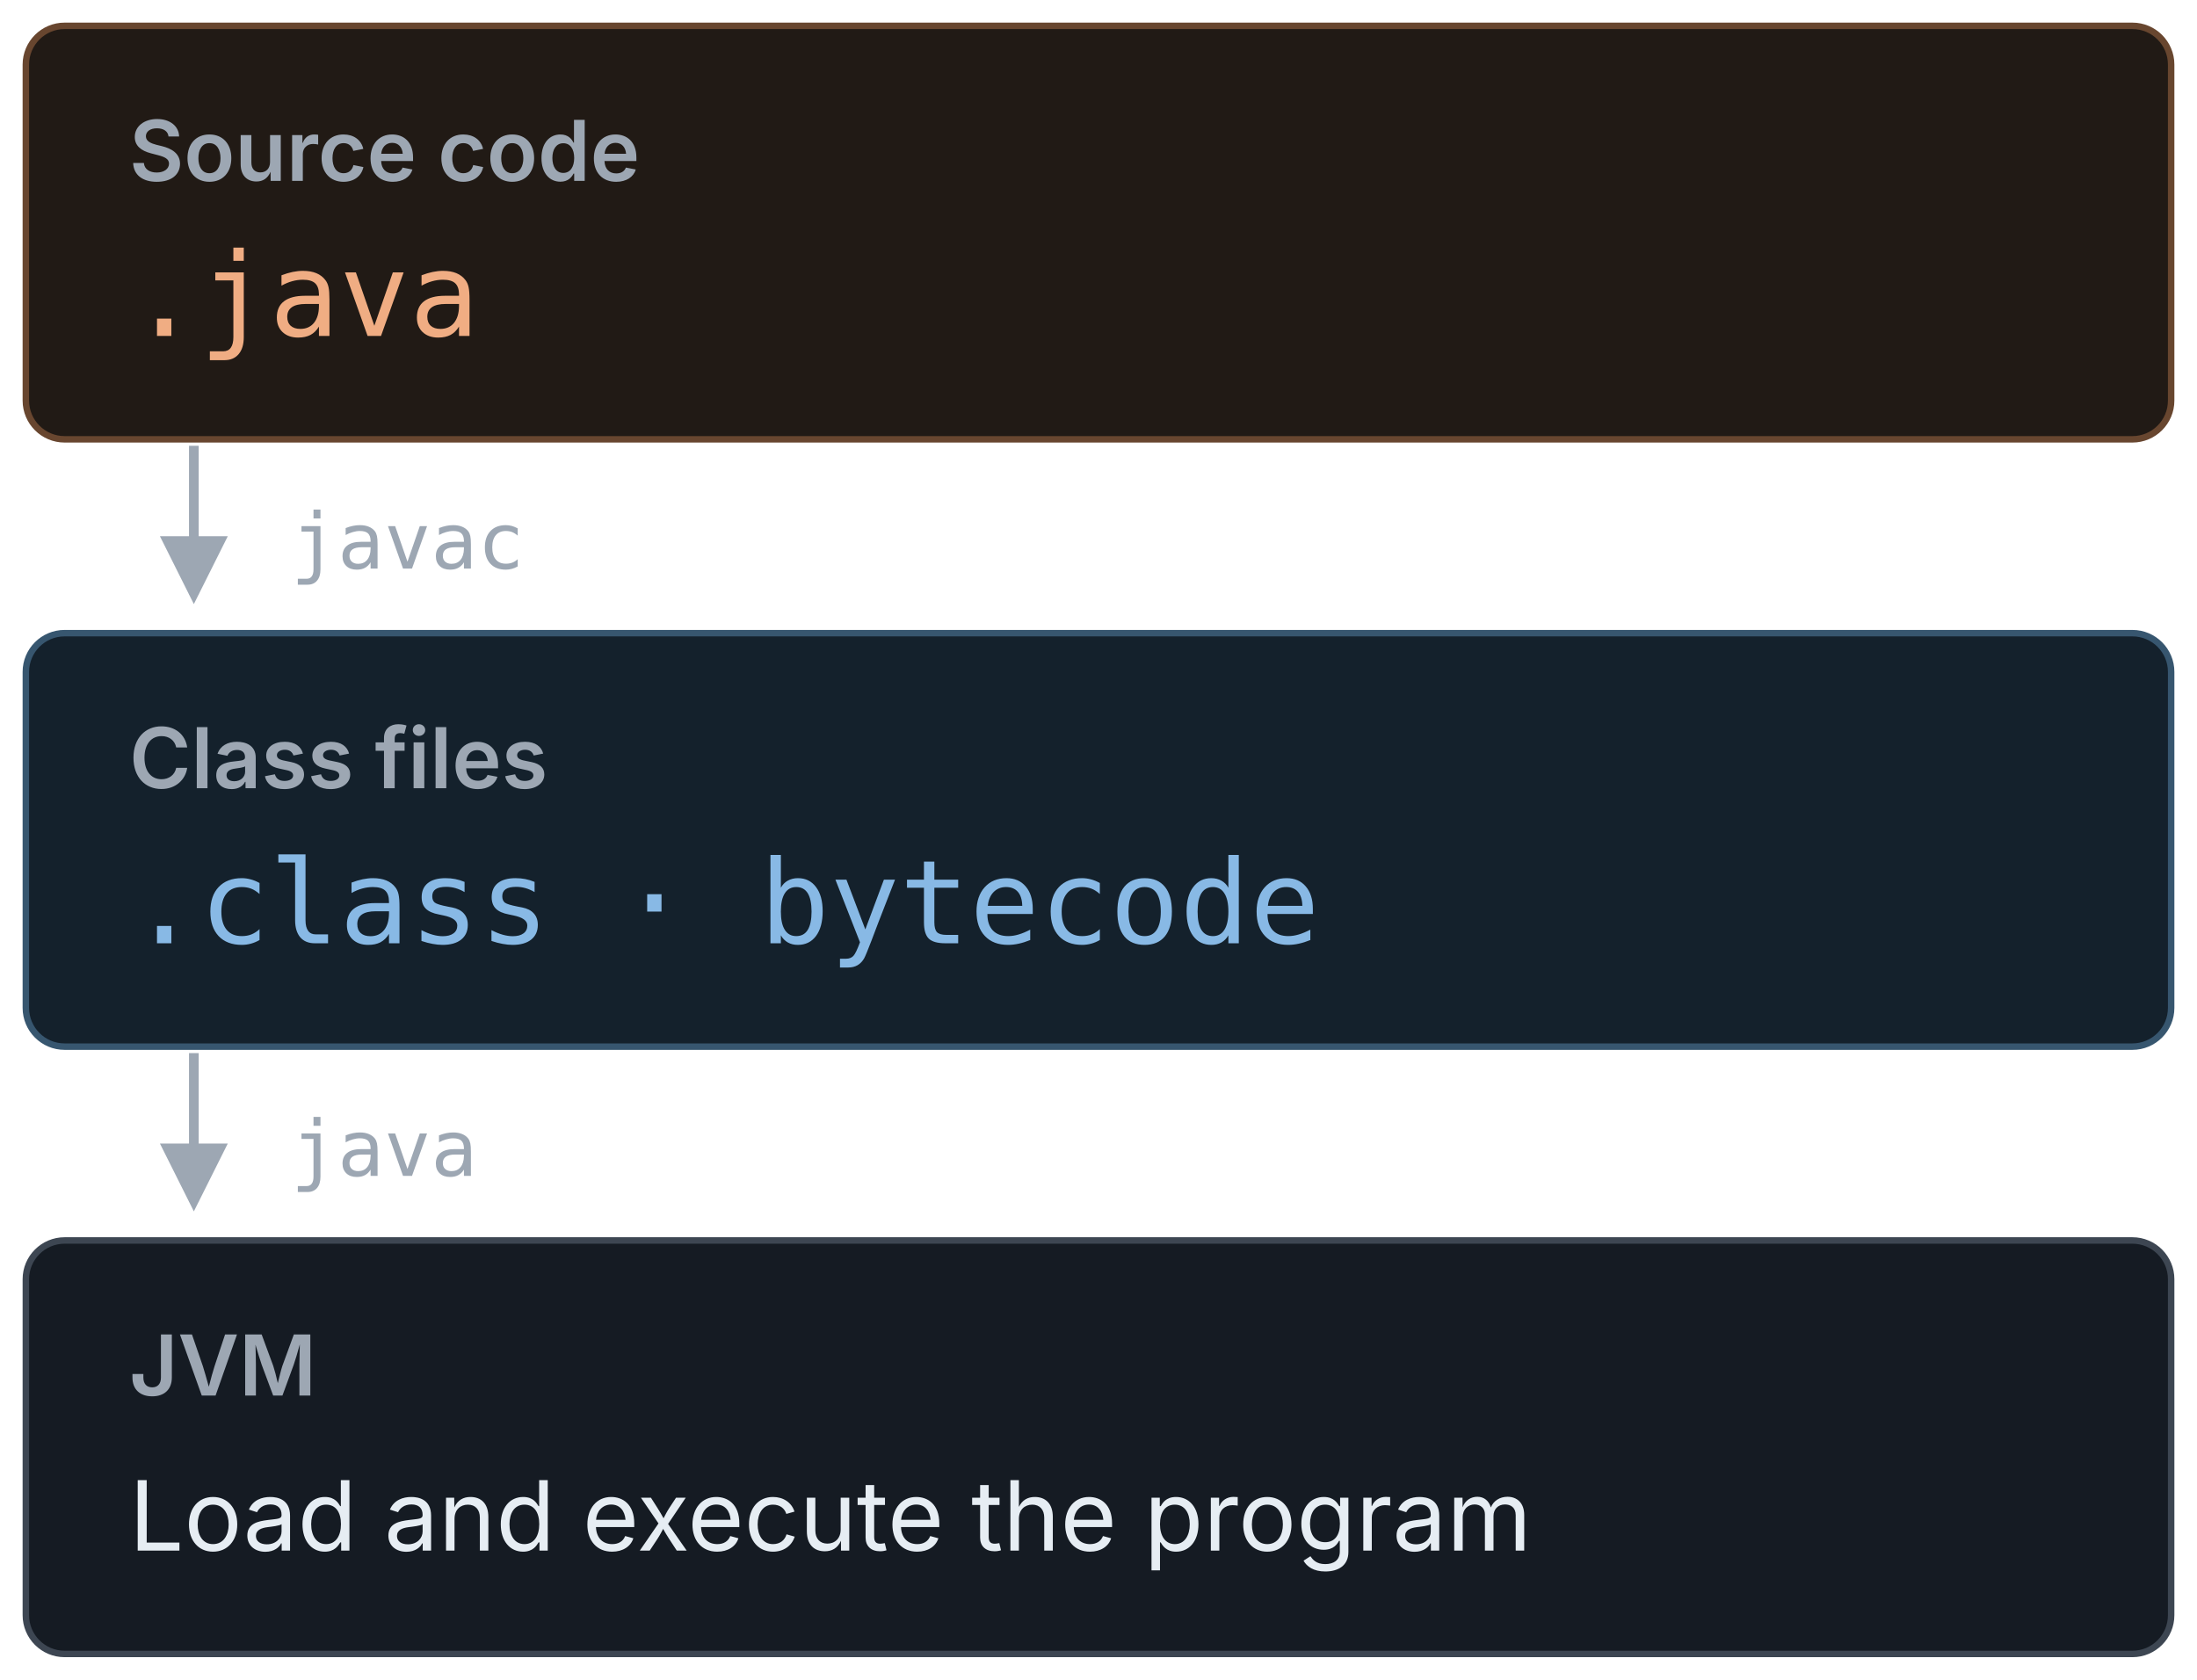
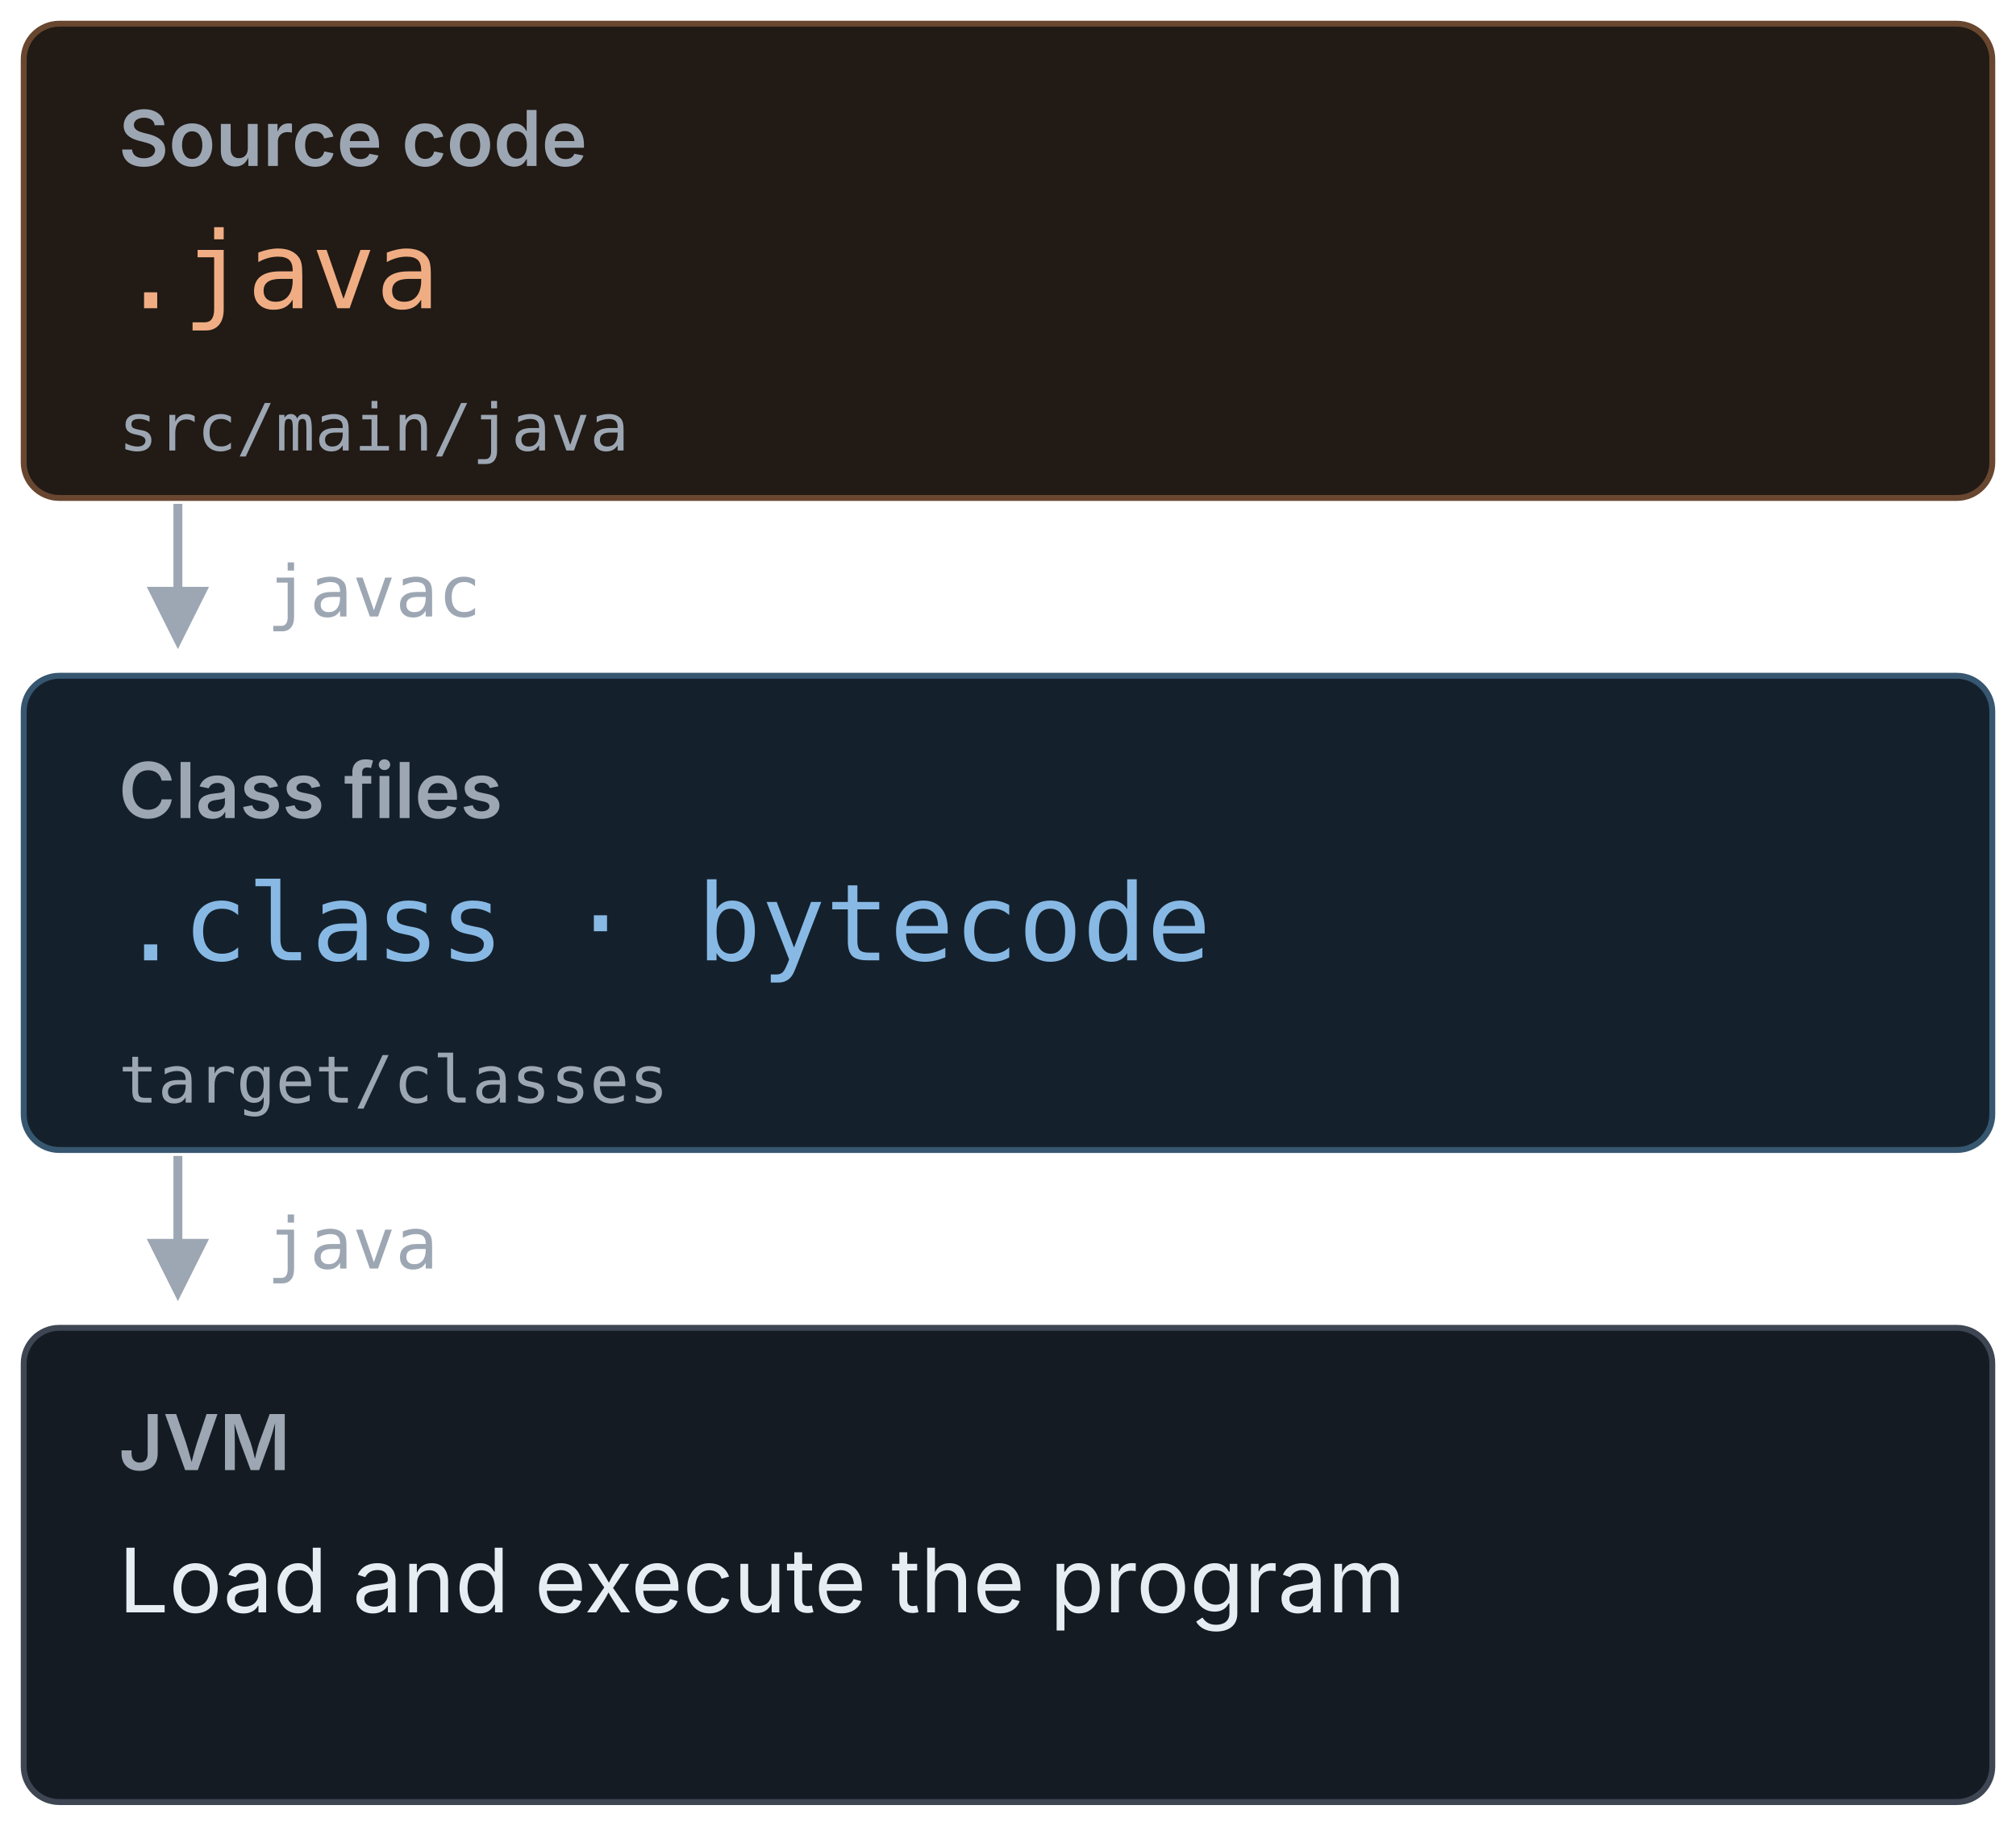
- <svg xmlns="http://www.w3.org/2000/svg" width="340" height="260" viewBox="0 0 340 260" role="img" aria-labelledby="title desc">
+ <svg xmlns="http://www.w3.org/2000/svg" width="340" height="308" viewBox="0 0 340 308" role="img" aria-labelledby="title desc">
  <defs>
    <marker id="arrow" markerWidth="7" markerHeight="7" refX="6" refY="3.5" orient="auto">
      <path d="M 0 0 L 7 3.5 L 0 7 Z" fill="#9da7b3" />
    </marker>
  </defs>
-   <rect x="4" y="4" width="332" height="64" rx="6" fill="#211a15" stroke="#68462f" />
+   <rect x="4" y="4" width="332" height="80" rx="6" fill="#211a15" stroke="#68462f" />
  <text x="20" y="28" font-size="13" fill="#9da7b3" font-family="-apple-system, BlinkMacSystemFont, 'Segoe UI', sans-serif" font-weight="600">Source code</text>
  <text x="20" y="52" font-size="18" fill="#f0ad83" font-family="'Cascadia Mono', Consolas, monospace" font-weight="400">.java</text>
-   <path d="M 30 69 v 23" fill="none" stroke="#9da7b3" stroke-width="1.5" marker-end="url(#arrow)" />
-   <text x="45" y="88" font-size="12" fill="#9da7b3" font-family="'Cascadia Mono', Consolas, monospace" font-weight="400">javac</text>
-   <rect x="4" y="98" width="332" height="64" rx="6" fill="#14212c" stroke="#37566f" />
-   <text x="20" y="122" font-size="13" fill="#9da7b3" font-family="-apple-system, BlinkMacSystemFont, 'Segoe UI', sans-serif" font-weight="600">Class files</text>
-   <text x="20" y="146" font-size="18" fill="#88b9e5" font-family="'Cascadia Mono', Consolas, monospace" font-weight="400">.class · bytecode</text>
-   <path d="M 30 163 v 23" fill="none" stroke="#9da7b3" stroke-width="1.5" marker-end="url(#arrow)" />
-   <text x="45" y="182" font-size="12" fill="#9da7b3" font-family="'Cascadia Mono', Consolas, monospace" font-weight="400">java</text>
-   <rect x="4" y="192" width="332" height="64" rx="6" fill="#151b23" stroke="#3d4652" />
-   <text x="20" y="216" font-size="13" fill="#9da7b3" font-family="-apple-system, BlinkMacSystemFont, 'Segoe UI', sans-serif" font-weight="600">JVM</text>
-   <text x="20" y="240" font-size="15" fill="#e6edf3" font-family="-apple-system, BlinkMacSystemFont, 'Segoe UI', sans-serif" font-weight="400">Load and execute the program</text>
+   <path d="M 30 85 v 23" fill="none" stroke="#9da7b3" stroke-width="1.5" marker-end="url(#arrow)" />
+   <text x="45" y="104" font-size="12" fill="#9da7b3" font-family="'Cascadia Mono', Consolas, monospace" font-weight="400">javac</text>
+   <rect x="4" y="114" width="332" height="80" rx="6" fill="#14212c" stroke="#37566f" />
+   <text x="20" y="138" font-size="13" fill="#9da7b3" font-family="-apple-system, BlinkMacSystemFont, 'Segoe UI', sans-serif" font-weight="600">Class files</text>
+   <text x="20" y="162" font-size="18" fill="#88b9e5" font-family="'Cascadia Mono', Consolas, monospace" font-weight="400">.class · bytecode</text>
+   <path d="M 30 195 v 23" fill="none" stroke="#9da7b3" stroke-width="1.5" marker-end="url(#arrow)" />
+   <text x="45" y="214" font-size="12" fill="#9da7b3" font-family="'Cascadia Mono', Consolas, monospace" font-weight="400">java</text>
+   <rect x="4" y="224" width="332" height="80" rx="6" fill="#151b23" stroke="#3d4652" />
+   <text x="20" y="248" font-size="13" fill="#9da7b3" font-family="-apple-system, BlinkMacSystemFont, 'Segoe UI', sans-serif" font-weight="600">JVM</text>
+   <text x="20" y="272" font-size="15" fill="#e6edf3" font-family="-apple-system, BlinkMacSystemFont, 'Segoe UI', sans-serif" font-weight="400">Load and execute the program</text>
+   <text x="20" y="76" font-size="11" fill="#9da7b3" font-family="'Cascadia Mono', Consolas, monospace">src/main/java</text>
+   <text x="20" y="186" font-size="11" fill="#9da7b3" font-family="'Cascadia Mono', Consolas, monospace">target/classes</text>
</svg>
